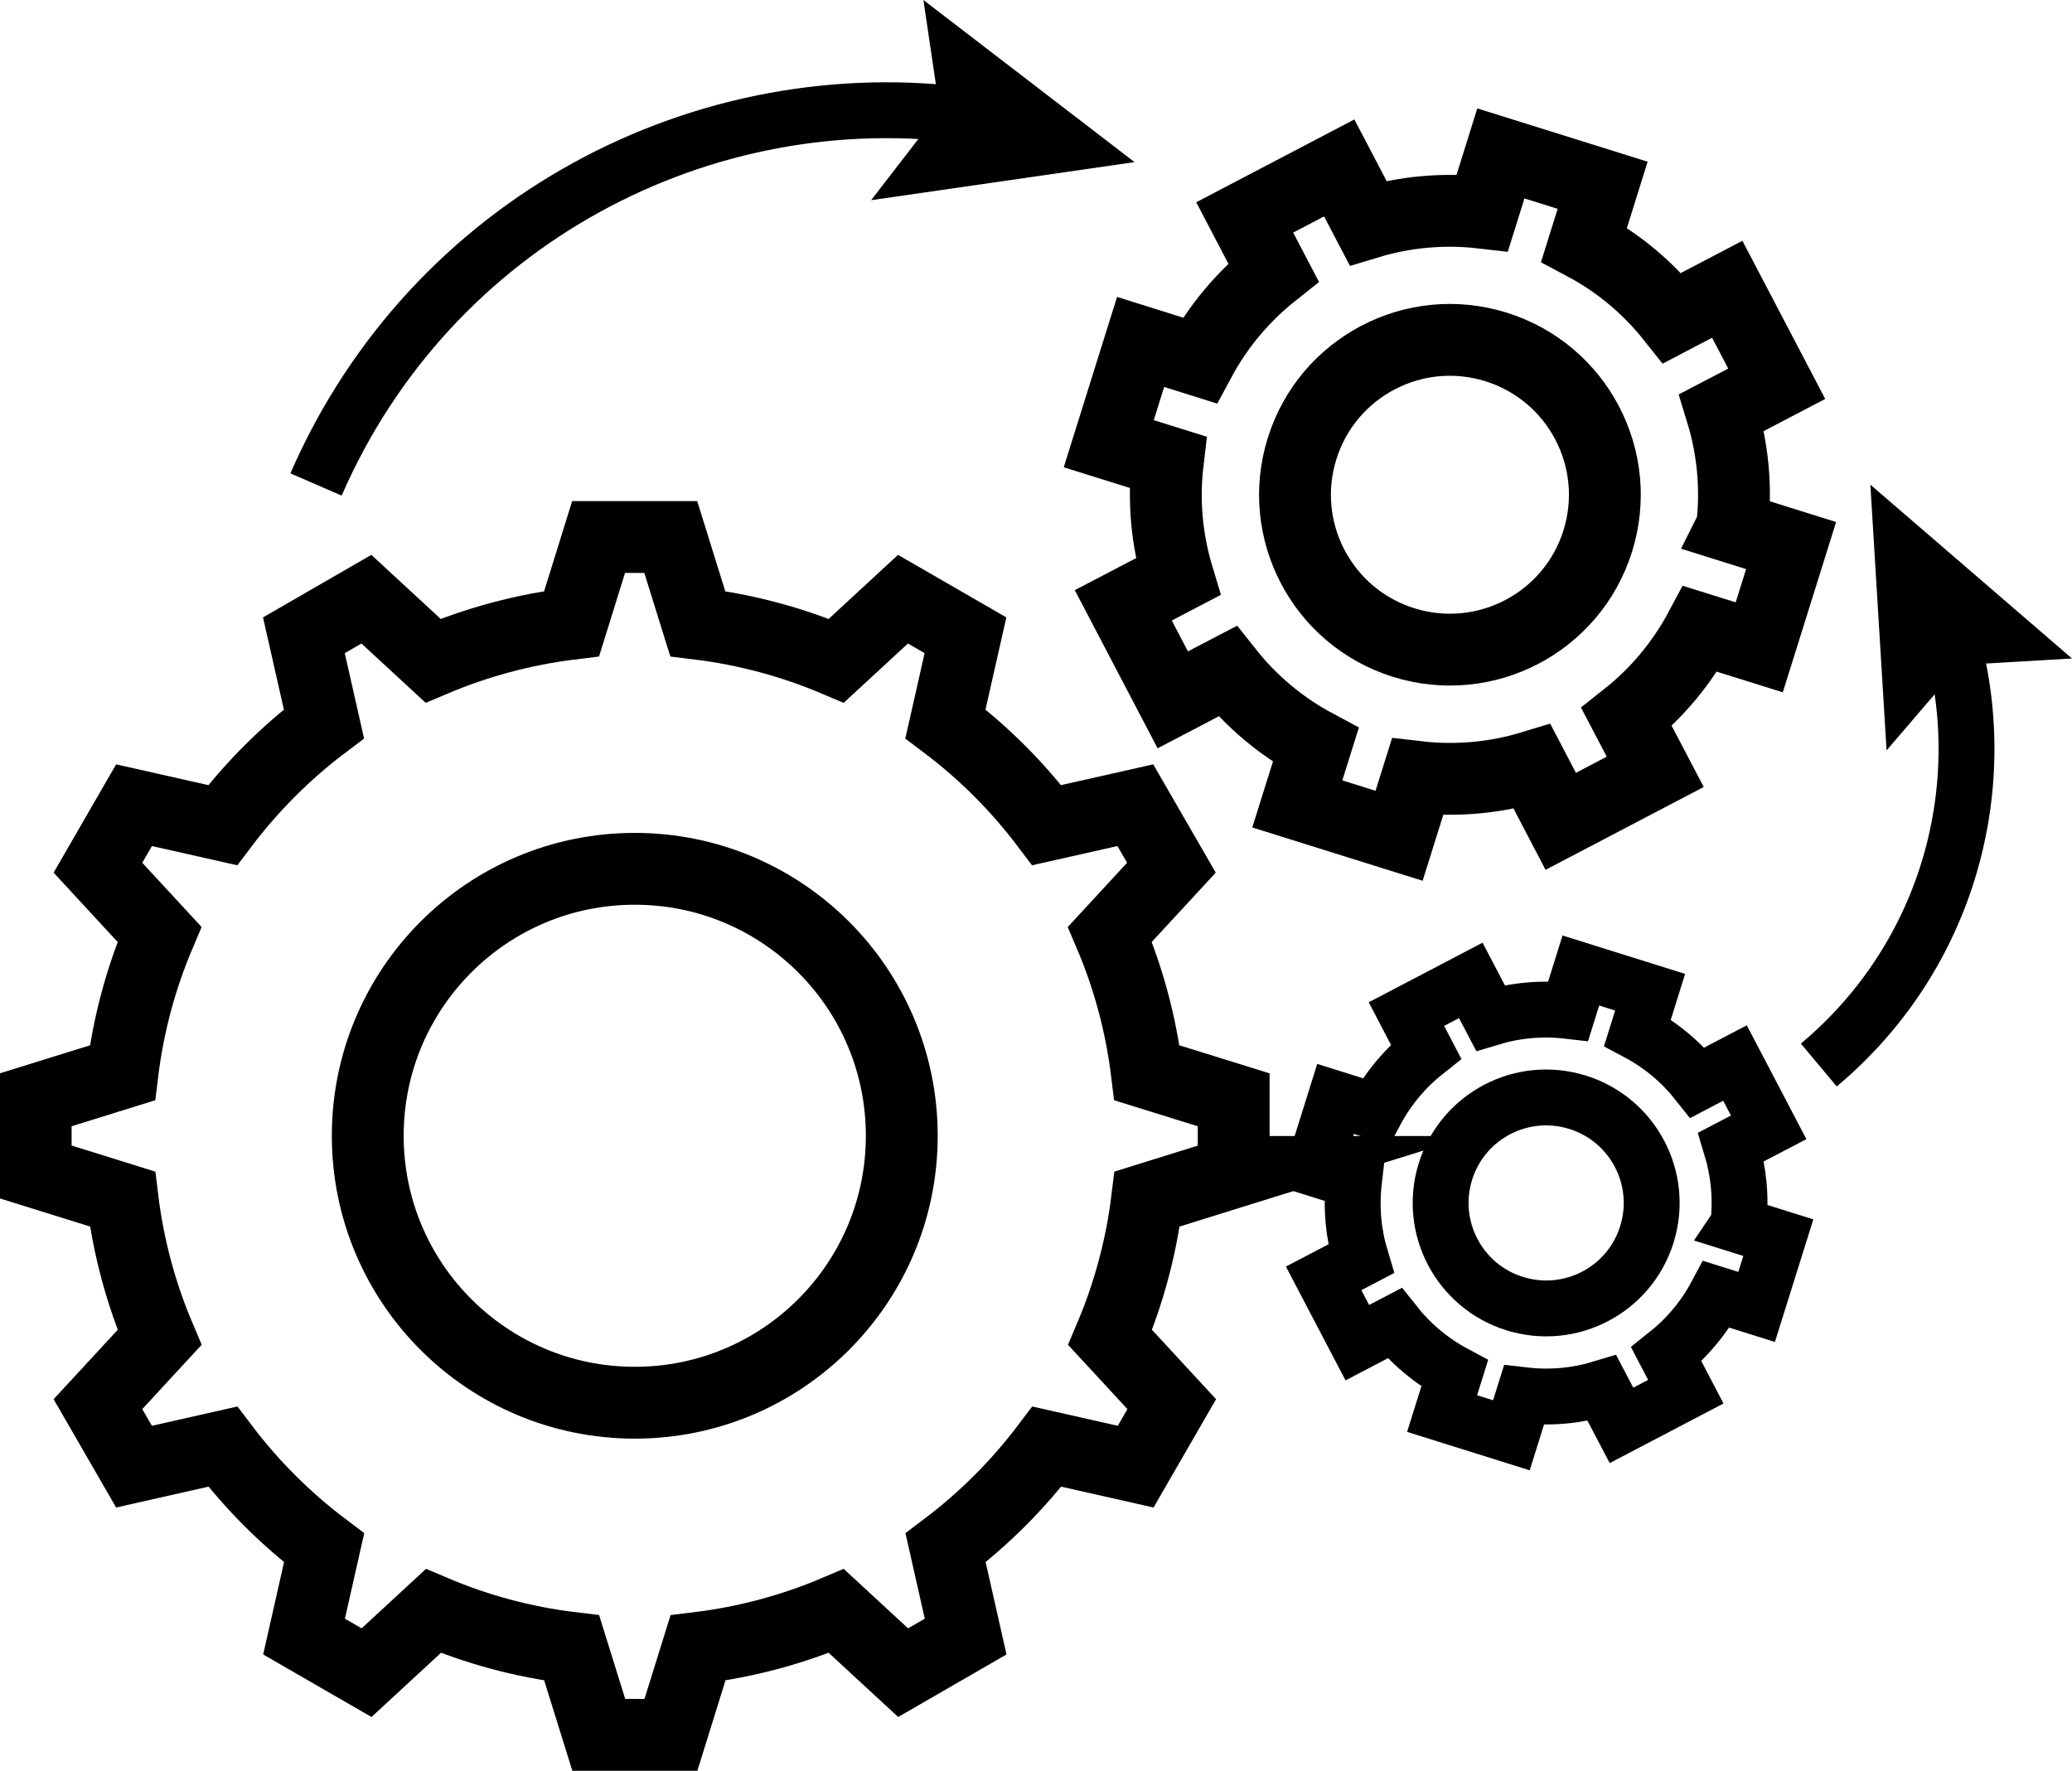
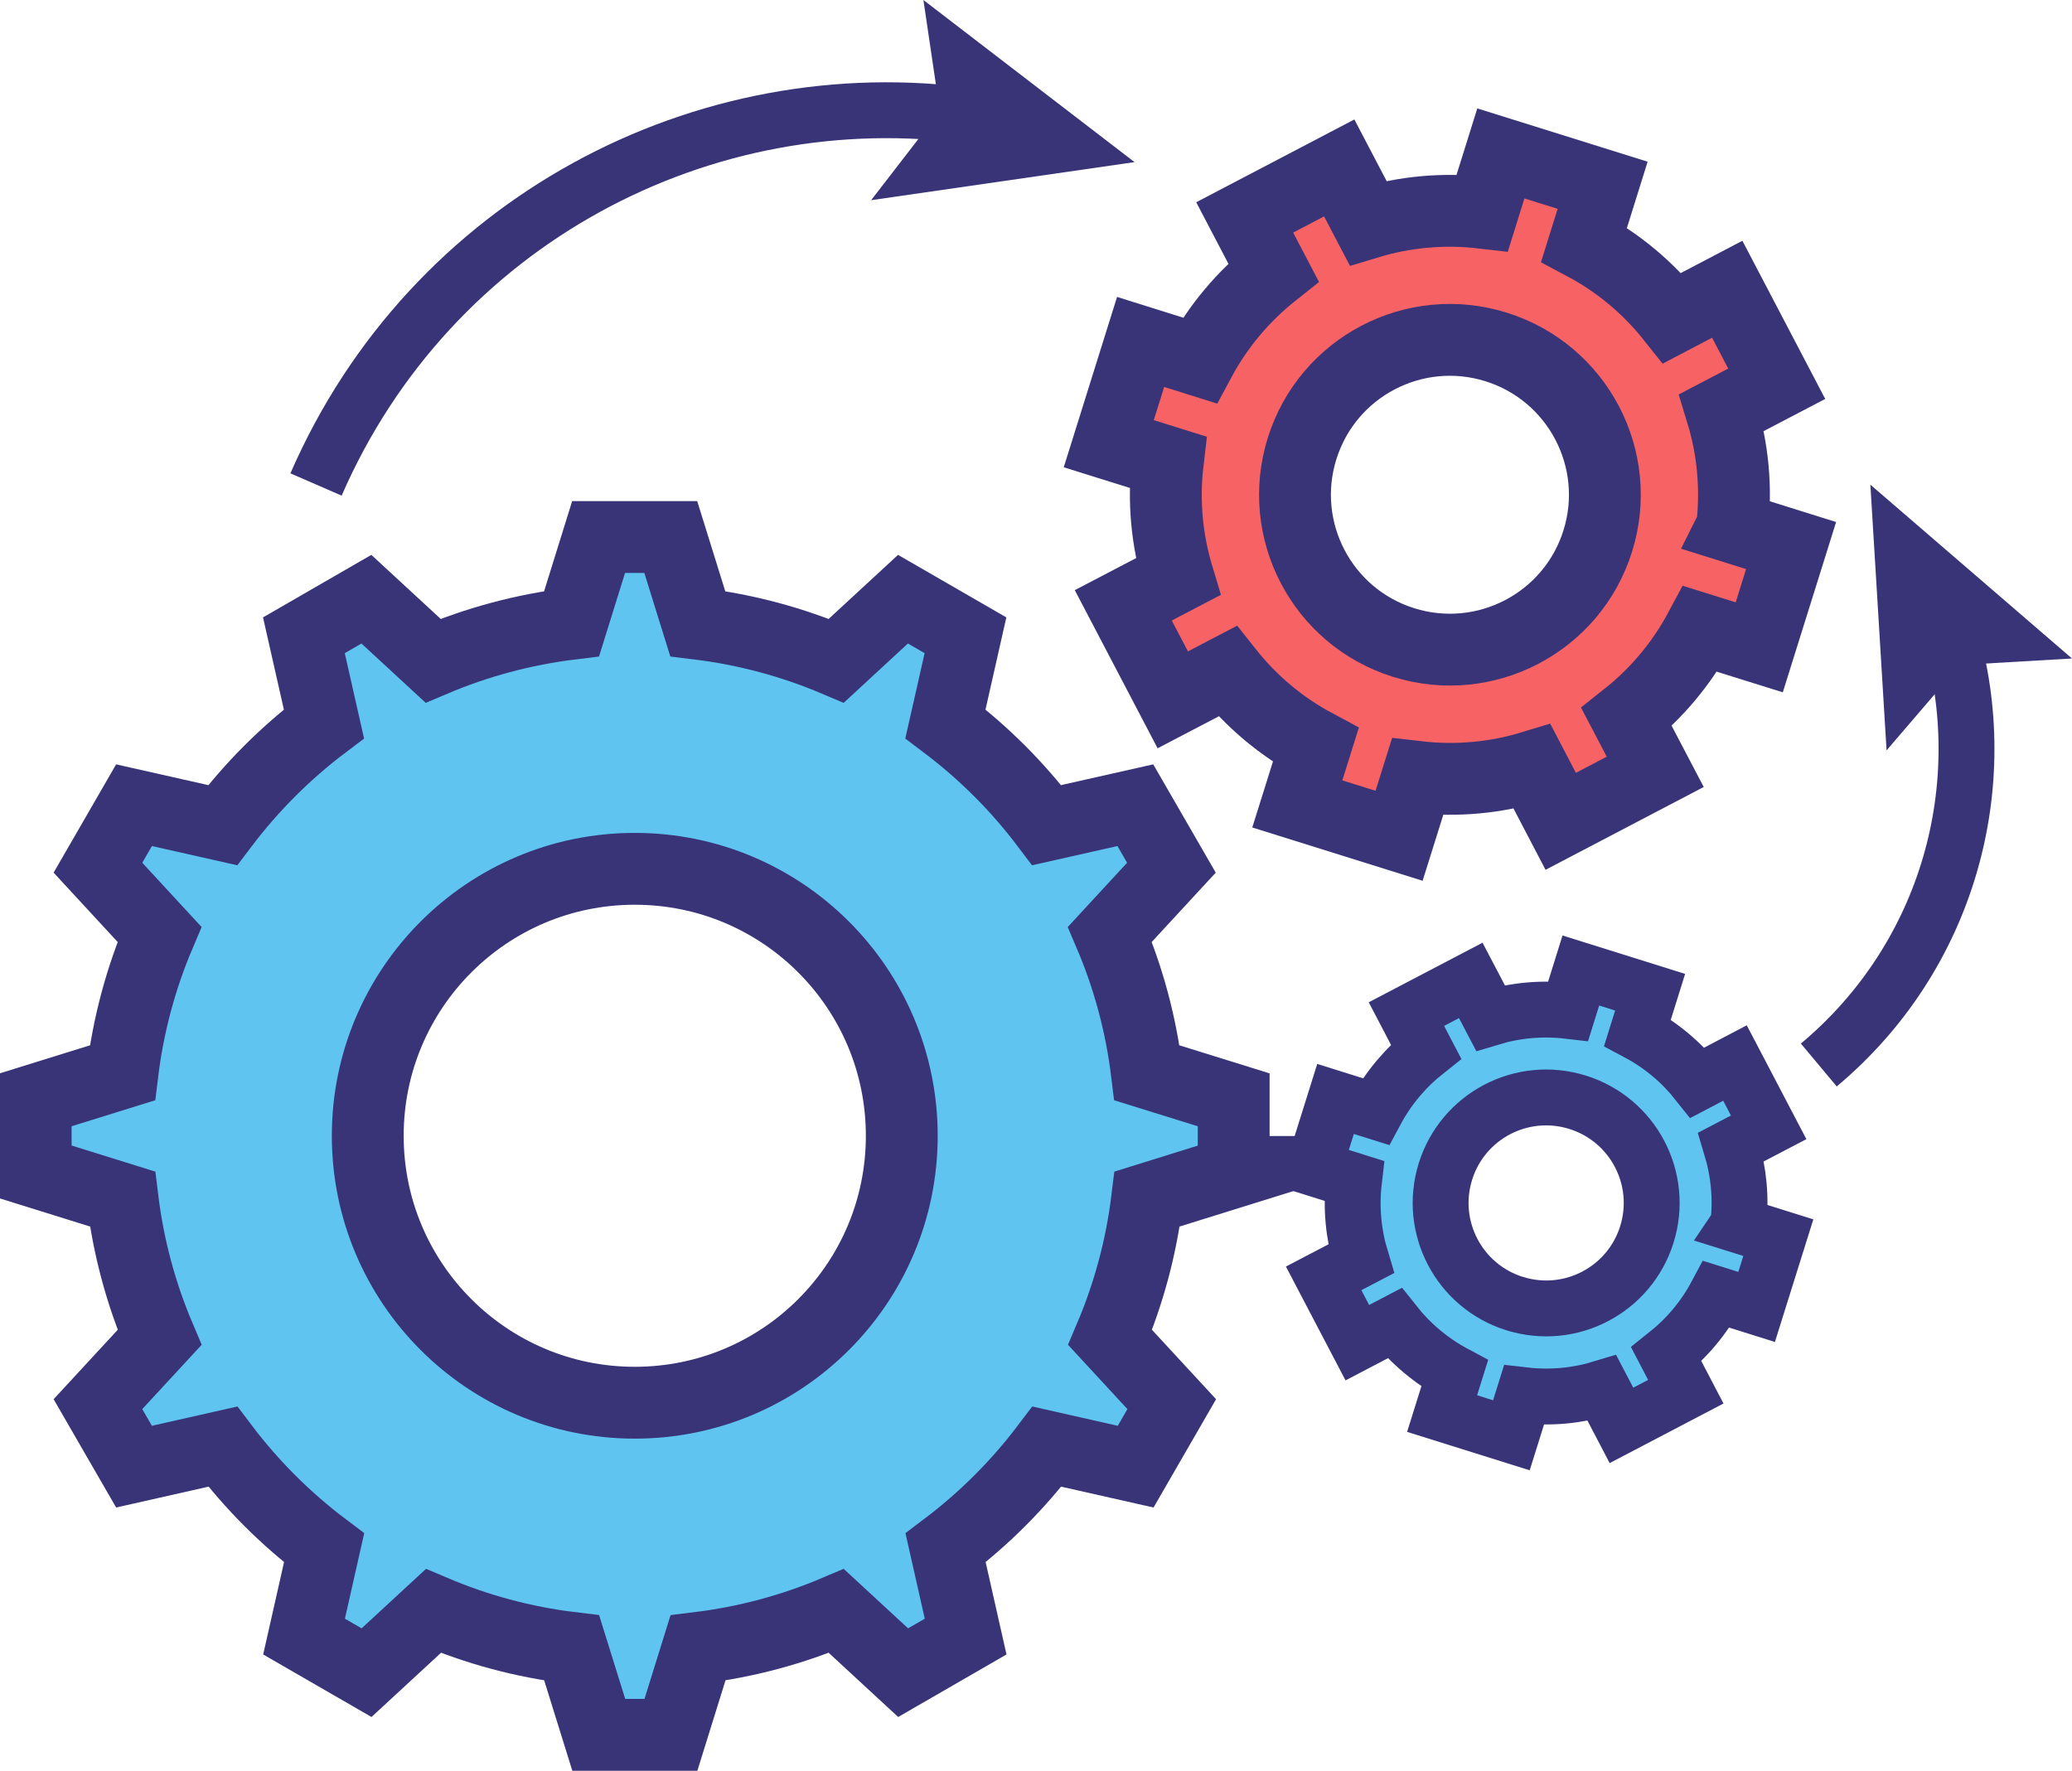
<svg xmlns="http://www.w3.org/2000/svg" viewBox="0 0 259.57 221.84">
  <defs>
-     <style>.d{stroke-width:7px;}.d,.e{fill:none;stroke:#000;stroke-miterlimit:10;}.e{stroke-width:9px;}</style>
+     <style>.d{fill:#393478;}.e{fill:none;}.e,.f,.g,.h{stroke:#393478;stroke-miterlimit:10;}.e,.g{stroke-width:7px;}.f,.g{fill:#5fc4f0;}.f,.h{stroke-width:9px;}.h{fill:#f76364;}</style>
  </defs>
  <g id="a" />
  <g id="b">
    <g id="c">
      <g>
-         <path class="e" d="M154.55,146.83v-9.04l-10.87-3.38c-.74-6.08-2.32-11.91-4.64-17.35l7.71-8.35-4.52-7.83-11.1,2.5c-3.62-4.8-7.89-9.07-12.69-12.69l2.51-11.1-7.83-4.52-8.35,7.71c-5.44-2.31-11.27-3.9-17.36-4.64l-3.38-10.86h-9.04l-3.38,10.86c-6.09,.74-11.91,2.33-17.36,4.64l-8.35-7.71-7.83,4.52,2.51,11.1c-4.8,3.62-9.07,7.9-12.69,12.69l-11.1-2.5-4.52,7.83,7.71,8.35c-2.31,5.44-3.9,11.26-4.64,17.35l-10.87,3.38v9.04l10.88,3.39c.74,6.08,2.33,11.9,4.64,17.34l-7.72,8.36,4.52,7.83,11.12-2.51c3.62,4.79,7.89,9.06,12.69,12.68l-2.51,11.12,7.83,4.52,8.37-7.73c5.43,2.31,11.25,3.9,17.33,4.63l3.39,10.89h9.04l3.39-10.89c6.08-.74,11.89-2.32,17.33-4.63l8.37,7.73,7.83-4.52-2.51-11.12c4.8-3.62,9.07-7.89,12.69-12.68l11.12,2.51,4.52-7.83-7.72-8.36c2.31-5.44,3.9-11.26,4.64-17.34l10.88-3.39Zm-75.03,28.91c-18.47,0-33.45-14.97-33.45-33.44s14.97-33.45,33.45-33.45,33.45,14.97,33.45,33.45-14.97,33.44-33.45,33.44Z" />
-         <path class="e" d="M216.99,66.01c.57-4.91,.09-9.78-1.3-14.33l6.89-3.6-6.2-11.84-6.89,3.61c-2.96-3.73-6.68-6.89-11.04-9.21l2.32-7.43-12.75-3.99-2.32,7.43c-4.9-.57-9.76-.1-14.32,1.28l-3.61-6.89-11.84,6.2,3.6,6.88c-3.73,2.96-6.9,6.68-9.24,11.04l-7.4-2.32-3.99,12.75,7.39,2.31c-.58,4.91-.1,9.79,1.28,14.36l-6.85,3.58,6.2,11.84,6.85-3.58c2.96,3.74,6.7,6.92,11.06,9.25l-2.31,7.37,12.75,3.99,2.31-7.37c4.92,.57,9.8,.1,14.36-1.29l3.58,6.85,11.84-6.2-3.59-6.85c3.74-2.96,6.9-6.7,9.23-11.06l7.39,2.31,3.99-12.75-7.4-2.32Zm-41.15,14.49c-10.23-3.2-15.92-14.08-12.72-24.31,3.2-10.23,14.09-15.92,24.31-12.72,10.23,3.2,15.93,14.09,12.73,24.31-3.2,10.23-14.09,15.92-24.32,12.72Z" />
-         <path class="d" d="M217.76,153.45c.39-3.34,.06-6.66-.88-9.76l4.69-2.45-4.22-8.06-4.69,2.46c-2.01-2.54-4.55-4.69-7.52-6.27l1.58-5.06-8.68-2.72-1.58,5.06c-3.34-.39-6.65-.07-9.75,.87l-2.46-4.69-8.06,4.22,2.45,4.69c-2.54,2.01-4.7,4.55-6.29,7.52l-5.04-1.58-2.72,8.68,5.03,1.58c-.39,3.35-.07,6.67,.87,9.78l-4.67,2.44,4.22,8.06,4.66-2.44c2.02,2.55,4.56,4.71,7.53,6.3l-1.57,5.02,8.68,2.72,1.57-5.02c3.35,.39,6.67,.07,9.78-.88l2.44,4.66,8.06-4.22-2.44-4.67c2.54-2.02,4.7-4.56,6.28-7.53l5.03,1.58,2.72-8.68-5.04-1.58Zm-28.02,9.87c-6.96-2.18-10.84-9.59-8.66-16.56,2.18-6.96,9.59-10.84,16.56-8.66,6.97,2.18,10.85,9.59,8.67,16.56-2.18,6.97-9.59,10.84-16.56,8.66Z" />
+         <path class="f" d="M154.55,146.83v-9.04l-10.87-3.38c-.74-6.08-2.32-11.91-4.64-17.35l7.71-8.35-4.52-7.83-11.1,2.5c-3.62-4.8-7.89-9.07-12.69-12.69l2.51-11.1-7.83-4.52-8.35,7.71c-5.44-2.31-11.27-3.9-17.36-4.64l-3.38-10.86h-9.04l-3.38,10.86c-6.09,.74-11.91,2.33-17.36,4.64l-8.35-7.71-7.83,4.52,2.51,11.1c-4.8,3.62-9.07,7.9-12.69,12.69l-11.1-2.5-4.52,7.83,7.71,8.35c-2.31,5.44-3.9,11.26-4.64,17.35l-10.87,3.38v9.04l10.88,3.39c.74,6.08,2.33,11.9,4.64,17.34l-7.72,8.36,4.52,7.83,11.12-2.51c3.62,4.79,7.89,9.06,12.69,12.68l-2.51,11.12,7.83,4.52,8.37-7.73c5.43,2.31,11.25,3.9,17.33,4.63l3.39,10.89h9.04l3.39-10.89c6.08-.74,11.89-2.32,17.33-4.63l8.37,7.73,7.83-4.52-2.51-11.12c4.8-3.62,9.07-7.89,12.69-12.68l11.12,2.51,4.52-7.83-7.72-8.36c2.31-5.44,3.9-11.26,4.64-17.34l10.88-3.39Zm-75.03,28.91c-18.47,0-33.45-14.97-33.45-33.44s14.97-33.45,33.45-33.45,33.45,14.97,33.45,33.45-14.97,33.44-33.45,33.44Z" />
+         <path class="h" d="M216.99,66.01c.57-4.91,.09-9.78-1.3-14.33l6.89-3.6-6.2-11.84-6.89,3.61c-2.96-3.73-6.68-6.89-11.04-9.21l2.32-7.43-12.75-3.99-2.32,7.43c-4.9-.57-9.76-.1-14.32,1.28l-3.61-6.89-11.84,6.2,3.6,6.88c-3.73,2.96-6.9,6.68-9.24,11.04l-7.4-2.32-3.99,12.75,7.39,2.31c-.58,4.91-.1,9.79,1.28,14.36l-6.85,3.58,6.2,11.84,6.85-3.58c2.96,3.74,6.7,6.92,11.06,9.25l-2.31,7.37,12.75,3.99,2.31-7.37c4.92,.57,9.8,.1,14.36-1.29l3.58,6.85,11.84-6.2-3.59-6.85c3.74-2.96,6.9-6.7,9.23-11.06l7.39,2.31,3.99-12.75-7.4-2.32Zm-41.15,14.49c-10.23-3.2-15.92-14.08-12.72-24.31s14.09-15.92,24.31-12.72c10.23,3.2,15.93,14.09,12.73,24.31-3.2,10.23-14.09,15.92-24.32,12.72Z" />
+         <path class="g" d="M217.76,153.45c.39-3.34,.06-6.66-.88-9.76l4.69-2.45-4.22-8.06-4.69,2.46c-2.01-2.54-4.55-4.69-7.52-6.27l1.58-5.06-8.68-2.72-1.58,5.06c-3.34-.39-6.65-.07-9.75,.87l-2.46-4.69-8.06,4.22,2.45,4.69c-2.54,2.01-4.7,4.55-6.29,7.52l-5.04-1.58-2.72,8.68,5.03,1.58c-.39,3.35-.07,6.67,.87,9.78l-4.67,2.44,4.22,8.06,4.66-2.44c2.02,2.55,4.56,4.71,7.53,6.3l-1.57,5.02,8.68,2.72,1.57-5.02c3.35,.39,6.67,.07,9.78-.88l2.44,4.66,8.06-4.22-2.44-4.67c2.54-2.02,4.7-4.56,6.28-7.53l5.03,1.58,2.72-8.68-5.04-1.58Zm-28.02,9.87c-6.96-2.18-10.84-9.59-8.66-16.56,2.18-6.96,9.59-10.84,16.56-8.66,6.97,2.18,10.85,9.59,8.67,16.56-2.18,6.97-9.59,10.84-16.56,8.66Z" />
        <g>
-           <path class="d" d="M39.59,60.7C53.91,27.78,88.15,9.74,122.03,14.59" />
-           <polygon points="109.13 25.08 117.74 13.93 115.68 0 142.13 20.31 109.13 25.08" />
+           <path class="e" d="M39.59,60.7C53.91,27.78,88.15,9.74,122.03,14.59" />
+           <polygon class="d" points="109.13 25.08 117.74 13.93 115.68 0 142.13 20.31 109.13 25.08" />
        </g>
        <g>
-           <path class="d" d="M227.85,133.43c16.3-13.64,22.06-35.17,16.37-54.3" />
-           <polygon points="259.57 82.5 245.51 83.32 236.34 94.01 234.31 60.72 259.57 82.5" />
+           <path class="e" d="M227.85,133.43c16.3-13.64,22.06-35.17,16.37-54.3" />
+           <polygon class="d" points="259.57 82.5 245.51 83.32 236.34 94.01 234.31 60.72 259.57 82.5" />
        </g>
      </g>
    </g>
  </g>
</svg>
